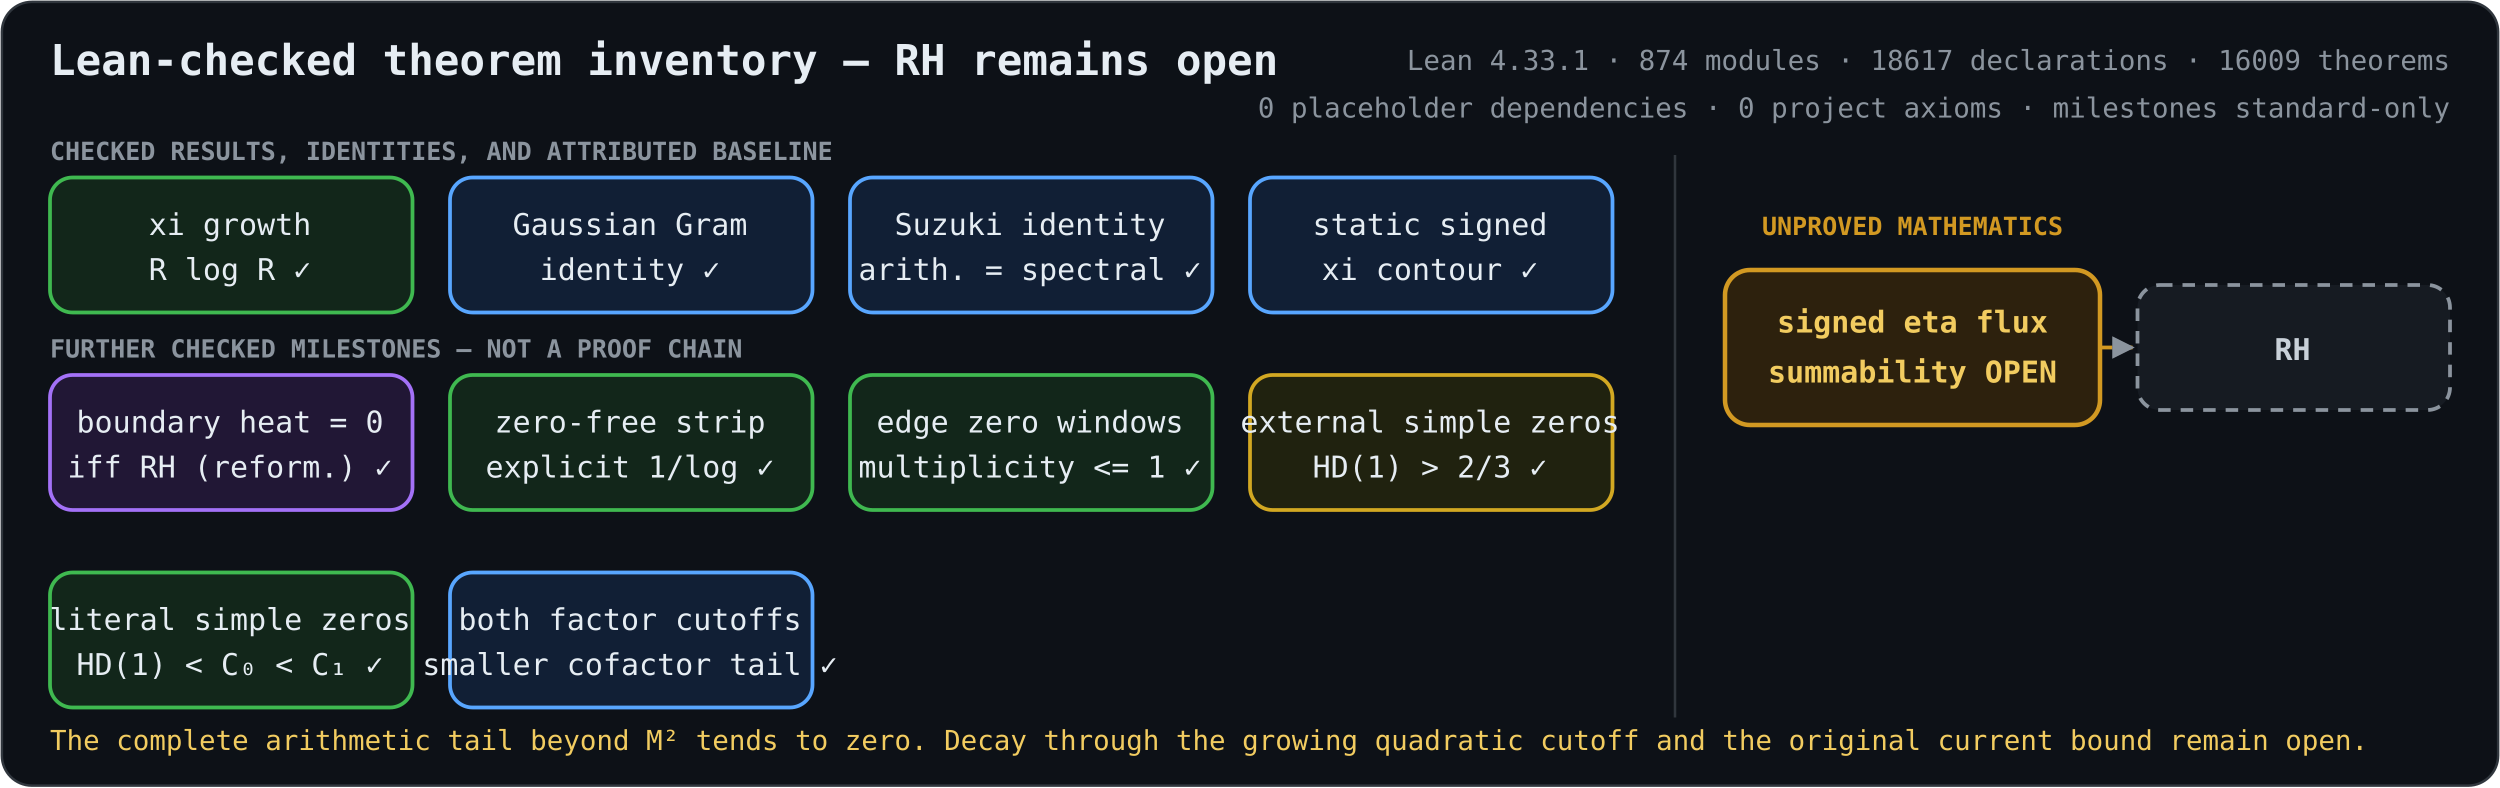
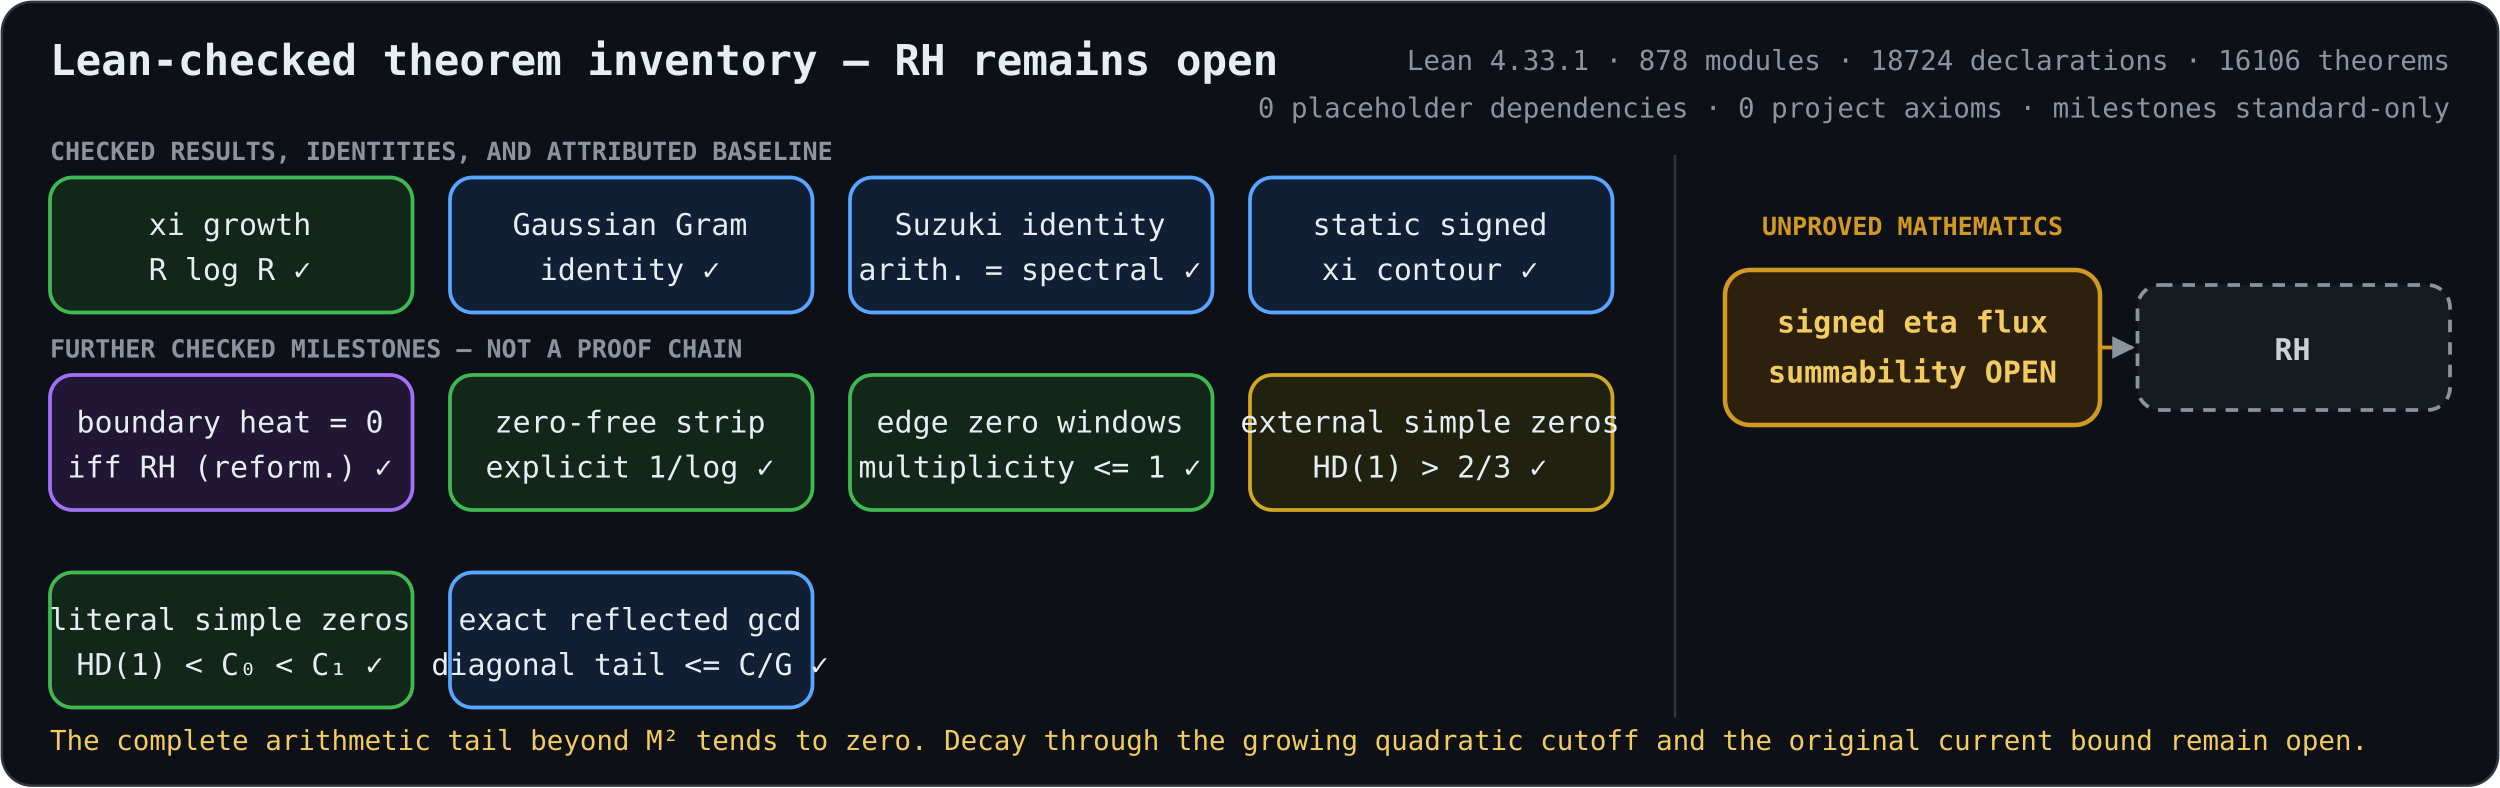
<svg xmlns="http://www.w3.org/2000/svg" role="img" aria-labelledby="title description" viewBox="0 0 1000 315">
  <defs>
    <marker id="arrow" viewBox="0 0 10 10" refX="9" refY="5" markerWidth="6" markerHeight="6" orient="auto-start-reverse">
      <path d="M 0 0 L 10 5 L 0 10 z" fill="#8b949e" />
    </marker>
    <style>
      .bg { fill: #0d1117; stroke: #30363d; }
      text { fill: #e6edf3; font-family: ui-monospace, SFMono-Regular, Menlo, Consolas, monospace; font-size: 12px; text-anchor: middle; }
      .heading { font-size: 17px; font-weight: 700; text-anchor: start; }
      .metrics { fill: #8b949e; font-size: 11px; text-anchor: end; }
      .proved rect { fill: #12261a; stroke: #3fb950; stroke-width: 1.5; }
      .proved.equivalence rect { fill: #211735; stroke: #a371f7; }
      .proved.bridge rect { fill: #111f35; stroke: #58a6ff; }
      .proved.external rect { fill: #20220f; stroke: #d2a822; }
      .open rect { fill: #2d210d; stroke: #d29922; stroke-width: 1.8; }
      .goal rect { fill: #161b22; stroke: #8b949e; stroke-width: 1.5; stroke-dasharray: 5 4; }
      .open text { fill: #f2cc60; font-weight: 700; }
      .goal text { fill: #c9d1d9; font-weight: 700; }
      .open-edge { fill: none; stroke: #d29922; stroke-width: 1.5; stroke-dasharray: 5 4; marker-end: url(#arrow); }
      .section { fill: #8b949e; font-size: 10px; font-weight: 700; text-anchor: start; }
      .gap-label { fill: #d29922; font-size: 10px; font-weight: 700; }
      .frontier { fill: #f2cc60; font-size: 11px; text-anchor: start; }
    </style>
  </defs>
  <rect class="bg" x="0.75" y="0.75" width="998.5" height="313.5" rx="12" />
  <text class="heading" x="20" y="30">Lean-checked theorem inventory — RH remains open</text>
-   <text class="metrics" x="980" y="28">Lean 4.33.1 · 874 modules · 18617 declarations · 16009 theorems</text>
+   <text class="metrics" x="980" y="28">Lean 4.33.1 · 878 modules · 18724 declarations · 16106 theorems</text>
  <text class="metrics" x="980" y="47">0 placeholder dependencies · 0 project axioms · milestones standard-only</text>
  <text class="section" x="20" y="64">CHECKED RESULTS, IDENTITIES, AND ATTRIBUTED BASELINE</text>
  <text class="section" x="20" y="143">FURTHER CHECKED MILESTONES — NOT A PROOF CHAIN</text>
  <line x1="670" y1="62" x2="670" y2="287" stroke="#30363d" />
  <text class="gap-label" x="765" y="94">UNPROVED MATHEMATICS</text>
  <path class="open-edge" d="M840 139 H853" />
  <g class="proved unconditional">
    <rect x="20" y="71" width="145" height="54" rx="9" />
    <text x="92" y="94">xi growth</text>
    <text x="92" y="112">R log R  ✓</text>
  </g>
  <g class="proved bridge">
    <rect x="180" y="71" width="145" height="54" rx="9" />
    <text x="252" y="94">Gaussian Gram</text>
    <text x="252" y="112">identity  ✓</text>
  </g>
  <g class="proved bridge">
    <rect x="340" y="71" width="145" height="54" rx="9" />
    <text x="412" y="94">Suzuki identity</text>
    <text x="412" y="112">arith. = spectral  ✓</text>
  </g>
  <g class="proved bridge">
    <rect x="500" y="71" width="145" height="54" rx="9" />
    <text x="572" y="94">static signed</text>
    <text x="572" y="112">xi contour  ✓</text>
  </g>
  <g class="proved equivalence">
    <rect x="20" y="150" width="145" height="54" rx="9" />
    <text x="92" y="173">boundary heat = 0</text>
    <text x="92" y="191">iff RH (reform.)  ✓</text>
  </g>
  <g class="proved unconditional">
    <rect x="180" y="150" width="145" height="54" rx="9" />
    <text x="252" y="173">zero-free strip</text>
    <text x="252" y="191">explicit 1/log  ✓</text>
  </g>
  <g class="proved unconditional">
    <rect x="340" y="150" width="145" height="54" rx="9" />
    <text x="412" y="173">edge zero windows</text>
    <text x="412" y="191">multiplicity &lt;= 1  ✓</text>
  </g>
  <g class="proved external">
    <rect x="500" y="150" width="145" height="54" rx="9" />
    <text x="572" y="173">external simple zeros</text>
    <text x="572" y="191">HD(1) &gt; 2/3  ✓</text>
  </g>
  <g class="proved unconditional">
    <rect x="20" y="229" width="145" height="54" rx="9" />
    <text x="92" y="252">literal simple zeros</text>
    <text x="92" y="270">HD(1) &lt; C₀ &lt; C₁  ✓</text>
  </g>
  <g class="proved bridge">
    <rect x="180" y="229" width="145" height="54" rx="9" />
-     <text x="252" y="252">both factor cutoffs</text>
-     <text x="252" y="270">smaller cofactor tail  ✓</text>
+     <text x="252" y="252">exact reflected gcd</text>
+     <text x="252" y="270">diagonal tail &lt;= C/G  ✓</text>
  </g>
  <g class="open">
    <rect x="690" y="108" width="150" height="62" rx="10" />
    <text x="765" y="133">signed eta flux</text>
    <text x="765" y="153">summability OPEN</text>
  </g>
  <g class="goal">
    <rect x="855" y="114" width="125" height="50" rx="9" />
    <text x="917" y="144">RH</text>
  </g>
  <text class="frontier" x="20" y="300">The complete arithmetic tail beyond M² tends to zero. Decay through the growing quadratic cutoff and the original current bound remain open.</text>
</svg>
